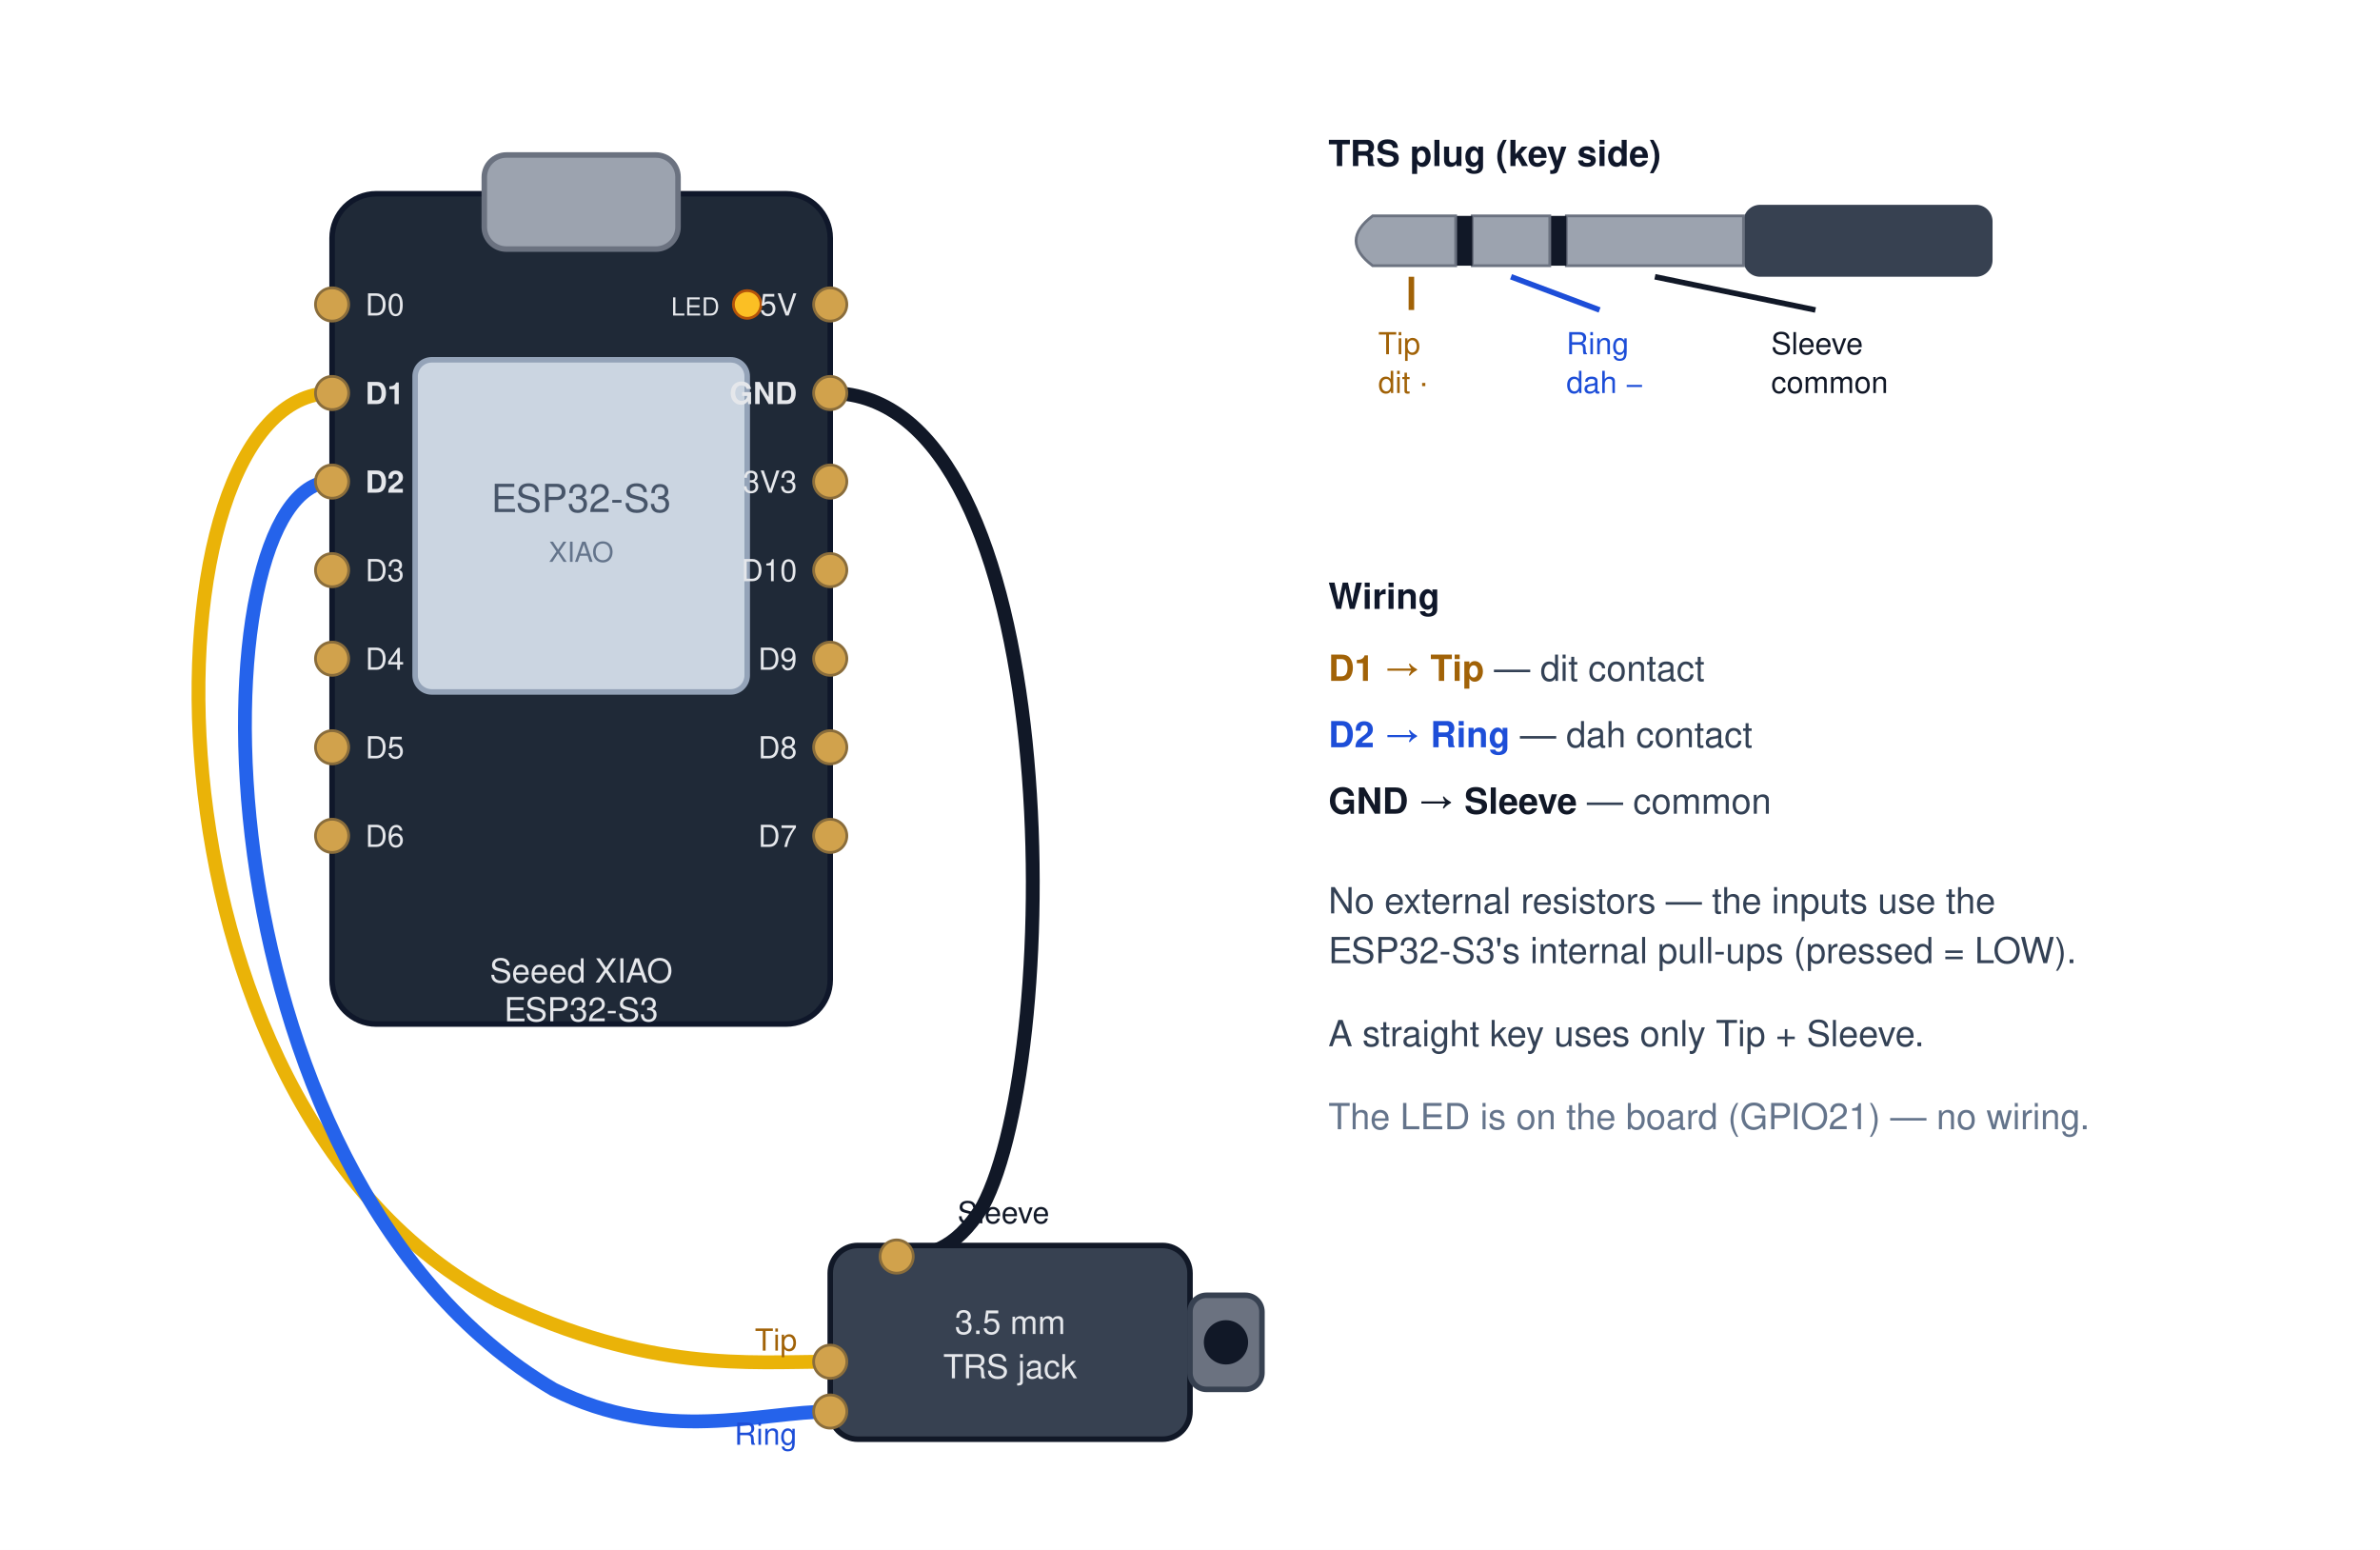
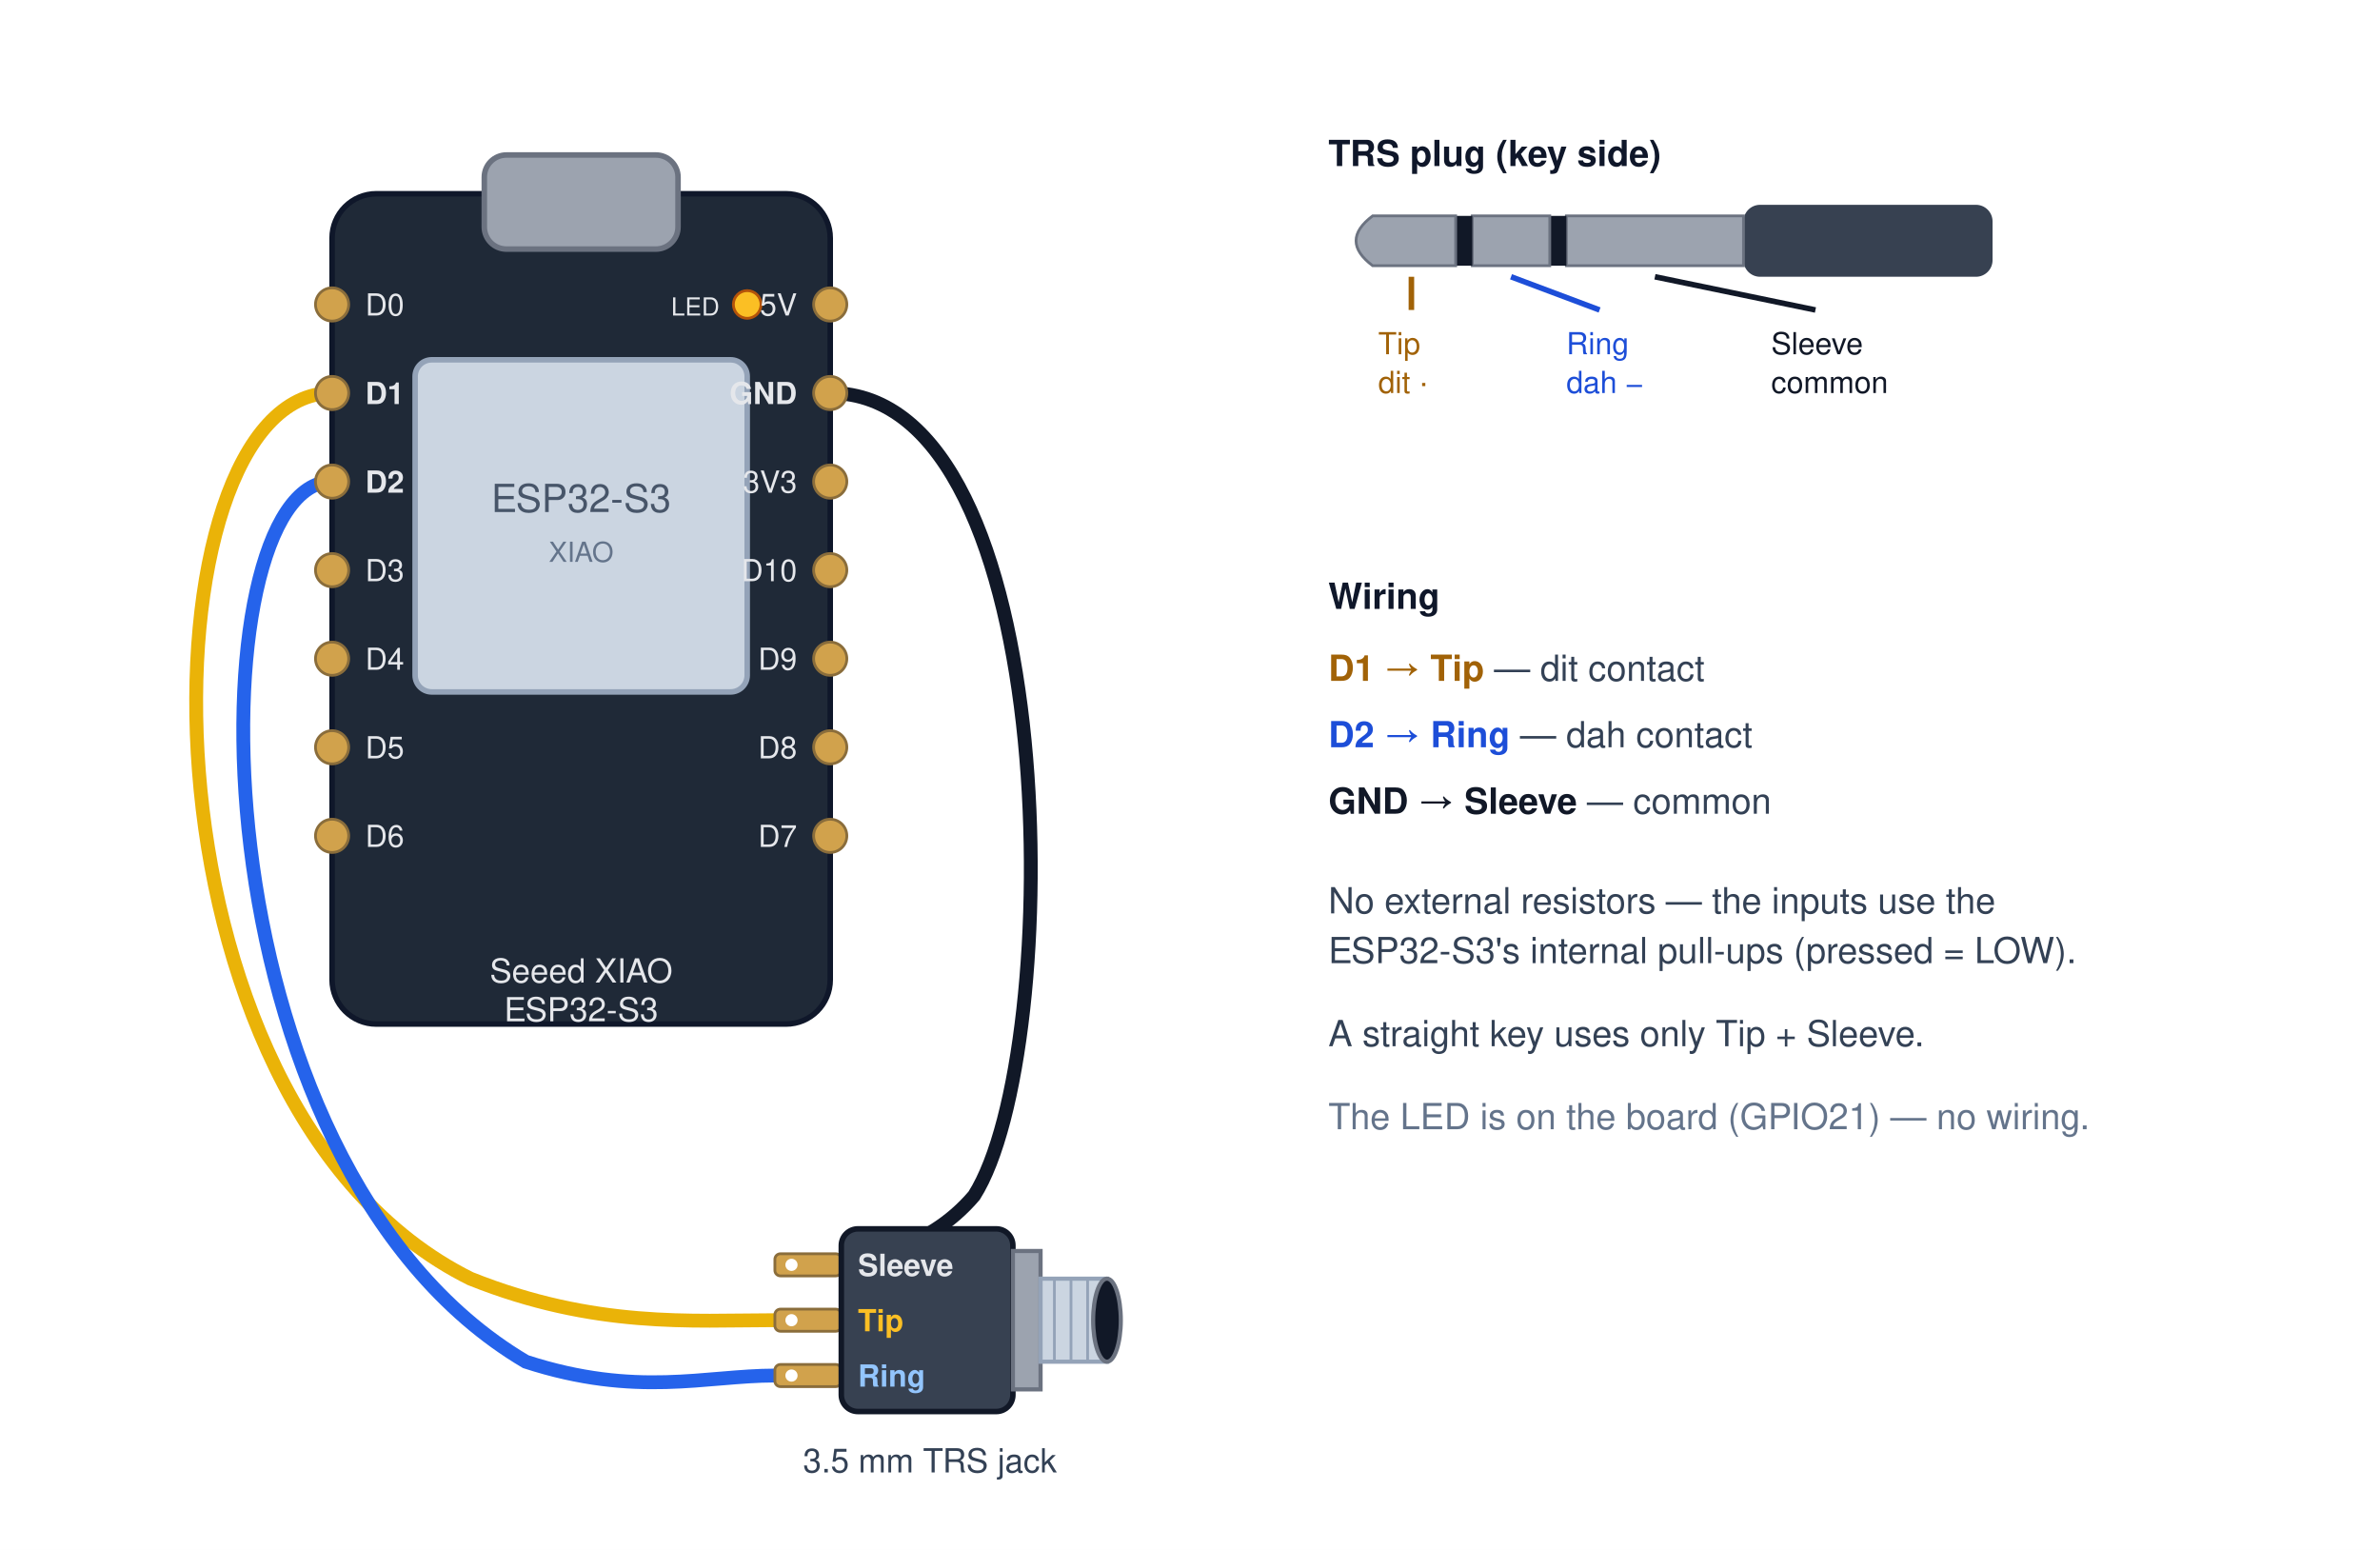
<svg xmlns="http://www.w3.org/2000/svg" width="860" height="560" viewBox="0 0 860 560" font-family="Helvetica, Arial, sans-serif">
  <rect width="860" height="560" fill="#ffffff" />
-   <path d="M 120 142 C 50 142, 45 400, 180 470 C 235 496, 270 492, 300 492" fill="none" stroke="#eab308" stroke-width="5" stroke-linecap="round" />
-   <path d="M 120 174 C 70 174, 68 424, 200 502 C 240 522, 275 510, 300 510" fill="none" stroke="#2563eb" stroke-width="5" stroke-linecap="round" />
-   <path d="M 300 142 C 385 142, 385 380, 355 436 C 345 452, 335 454, 324 454" fill="none" stroke="#111827" stroke-width="5" stroke-linecap="round" />
+   <path d="M 120 142 C 50 142, 45 400, 170 462 C 215 480, 250 477, 280 477" fill="none" stroke="#eab308" stroke-width="5" stroke-linecap="round" />
+   <path d="M 120 174 C 70 174, 68 420, 190 492 C 230 505, 255 497, 280 497" fill="none" stroke="#2563eb" stroke-width="5" stroke-linecap="round" />
+   <path d="M 300 142 C 385 142, 385 380, 352 432 C 335 452, 310 457, 284 457" fill="none" stroke="#111827" stroke-width="5" stroke-linecap="round" />
  <g transform="translate(120,70)">
    <rect x="0" y="0" width="180" height="300" rx="16" fill="#1f2937" stroke="#0f172a" stroke-width="2" />
    <rect x="55" y="-14" width="70" height="34" rx="8" fill="#9ca3af" stroke="#6b7280" stroke-width="2" />
    <rect x="30" y="60" width="120" height="120" rx="6" fill="#cbd5e1" stroke="#94a3b8" stroke-width="2" />
    <text x="90" y="115" font-size="14" fill="#475569" text-anchor="middle">ESP32-S3</text>
    <text x="90" y="133" font-size="10" fill="#64748b" text-anchor="middle">XIAO</text>
    <circle cx="150" cy="40" r="5" fill="#fbbf24" stroke="#b45309" />
    <text x="140" y="44" font-size="9" fill="#e5e7eb" text-anchor="end">LED</text>
    <text x="90" y="285" font-size="12" fill="#e5e7eb" text-anchor="middle">Seeed XIAO</text>
    <text x="90" y="285" dy="14" font-size="12" fill="#e5e7eb" text-anchor="middle">ESP32-S3</text>
    <g font-size="11" fill="#e5e7eb">
      <circle cx="0" cy="40" r="6" fill="#d1a24c" stroke="#8a6d3b" />
      <circle cx="0" cy="72" r="6" fill="#d1a24c" stroke="#8a6d3b" />
      <circle cx="0" cy="104" r="6" fill="#d1a24c" stroke="#8a6d3b" />
      <circle cx="0" cy="136" r="6" fill="#d1a24c" stroke="#8a6d3b" />
      <circle cx="0" cy="168" r="6" fill="#d1a24c" stroke="#8a6d3b" />
      <circle cx="0" cy="200" r="6" fill="#d1a24c" stroke="#8a6d3b" />
      <circle cx="0" cy="232" r="6" fill="#d1a24c" stroke="#8a6d3b" />
      <text x="12" y="44">D0</text>
      <text x="12" y="76" font-weight="bold">D1</text>
      <text x="12" y="108" font-weight="bold">D2</text>
      <text x="12" y="140">D3</text>
      <text x="12" y="172">D4</text>
      <text x="12" y="204">D5</text>
      <text x="12" y="236">D6</text>
    </g>
    <g font-size="11" fill="#e5e7eb">
      <circle cx="180" cy="40" r="6" fill="#d1a24c" stroke="#8a6d3b" />
      <circle cx="180" cy="72" r="6" fill="#d1a24c" stroke="#8a6d3b" />
      <circle cx="180" cy="104" r="6" fill="#d1a24c" stroke="#8a6d3b" />
      <circle cx="180" cy="136" r="6" fill="#d1a24c" stroke="#8a6d3b" />
      <circle cx="180" cy="168" r="6" fill="#d1a24c" stroke="#8a6d3b" />
      <circle cx="180" cy="200" r="6" fill="#d1a24c" stroke="#8a6d3b" />
      <circle cx="180" cy="232" r="6" fill="#d1a24c" stroke="#8a6d3b" />
      <text x="168" y="44" text-anchor="end">5V</text>
      <text x="168" y="76" text-anchor="end" font-weight="bold">GND</text>
      <text x="168" y="108" text-anchor="end">3V3</text>
      <text x="168" y="140" text-anchor="end">D10</text>
      <text x="168" y="172" text-anchor="end">D9</text>
      <text x="168" y="204" text-anchor="end">D8</text>
      <text x="168" y="236" text-anchor="end">D7</text>
    </g>
  </g>
-   <g transform="translate(300,430)">
-     <rect x="0" y="20" width="130" height="70" rx="10" fill="#374151" stroke="#111827" stroke-width="2" />
-     <rect x="130" y="38" width="26" height="34" rx="6" fill="#6b7280" stroke="#374151" stroke-width="2" />
-     <circle cx="143" cy="55" r="8" fill="#111827" />
-     <text x="65" y="52" font-size="12" fill="#e5e7eb" text-anchor="middle">3.5 mm</text>
-     <text x="65" y="68" font-size="12" fill="#e5e7eb" text-anchor="middle">TRS jack</text>
-     <circle cx="0" cy="62" r="6" fill="#d1a24c" stroke="#8a6d3b" />
-     <circle cx="0" cy="80" r="6" fill="#d1a24c" stroke="#8a6d3b" />
-     <circle cx="24" cy="24" r="6" fill="#d1a24c" stroke="#8a6d3b" />
-     <text x="-12" y="58" font-size="11" fill="#a16207" text-anchor="end">Tip</text>
-     <text x="-12" y="92" font-size="11" fill="#1d4ed8" text-anchor="end">Ring</text>
-     <text x="46" y="12" font-size="11" fill="#111827">Sleeve</text>
+   <g transform="translate(302,440)">
+     <g stroke="#8a6d3b" fill="#d1a24c">
+       <rect x="-22" y="13" width="24" height="8" rx="2" />
+       <rect x="-22" y="33" width="24" height="8" rx="2" />
+       <rect x="-22" y="53" width="24" height="8" rx="2" />
+     </g>
+     <circle cx="-16" cy="17" r="2.2" fill="#ffffff" stroke="none" />
+     <circle cx="-16" cy="37" r="2.2" fill="#ffffff" stroke="none" />
+     <circle cx="-16" cy="57" r="2.2" fill="#ffffff" stroke="none" />
+     <rect x="2" y="4" width="62" height="66" rx="6" fill="#374151" stroke="#111827" stroke-width="2" />
+     <g font-size="11" font-weight="bold">
+       <text x="8" y="21" fill="#e5e7eb">Sleeve</text>
+       <text x="8" y="41" fill="#fbbf24">Tip</text>
+       <text x="8" y="61" fill="#93c5fd">Ring</text>
+     </g>
+     <rect x="64" y="12" width="10" height="50" fill="#9ca3af" stroke="#6b7280" stroke-width="1.5" />
+     <rect x="74" y="22" width="24" height="30" fill="#cbd5e1" stroke="#94a3b8" stroke-width="1.5" />
+     <line x1="79" y1="22" x2="79" y2="52" stroke="#94a3b8" stroke-width="1" />
+     <line x1="85" y1="22" x2="85" y2="52" stroke="#94a3b8" stroke-width="1" />
+     <line x1="91" y1="22" x2="91" y2="52" stroke="#94a3b8" stroke-width="1" />
+     <ellipse cx="98" cy="37" rx="5" ry="15" fill="#111827" stroke="#6b7280" stroke-width="1.5" />
+     <text x="34" y="92" font-size="12" fill="#334155" text-anchor="middle">3.5 mm TRS jack</text>
  </g>
  <g transform="translate(480,60)">
    <text x="0" y="0" font-size="13" fill="#0f172a" font-weight="bold">TRS plug (key side)</text>
    <rect x="150" y="14" width="90" height="26" rx="6" fill="#374151" />
    <rect x="86" y="18" width="64" height="18" fill="#9ca3af" stroke="#6b7280" />
    <rect x="80" y="18" width="6" height="18" fill="#111827" />
    <rect x="52" y="18" width="28" height="18" fill="#9ca3af" stroke="#6b7280" />
    <rect x="46" y="18" width="6" height="18" fill="#111827" />
    <path d="M 16 18 L 46 18 L 46 36 L 16 36 Q 4 27 16 18 Z" fill="#9ca3af" stroke="#6b7280" />
    <line x1="30" y1="40" x2="30" y2="52" stroke="#a16207" stroke-width="2" />
    <line x1="66" y1="40" x2="98" y2="52" stroke="#1d4ed8" stroke-width="2" />
    <line x1="118" y1="40" x2="176" y2="52" stroke="#111827" stroke-width="2" />
    <g font-size="11">
      <text x="18" y="68" fill="#a16207">Tip</text>
      <text x="18" y="82" fill="#a16207">dit ·</text>
      <text x="86" y="68" fill="#1d4ed8">Ring</text>
      <text x="86" y="82" fill="#1d4ed8">dah −</text>
      <text x="160" y="68" fill="#111827">Sleeve</text>
      <text x="160" y="82" fill="#111827">common</text>
    </g>
  </g>
  <g font-size="13" fill="#334155" transform="translate(480,220)">
    <text y="0" font-weight="bold" fill="#0f172a">Wiring</text>
    <text y="26">
      <tspan fill="#a16207" font-weight="bold">D1 → Tip</tspan> — dit contact</text>
    <text y="50">
      <tspan fill="#1d4ed8" font-weight="bold">D2 → Ring</tspan> — dah contact</text>
    <text y="74">
      <tspan fill="#111827" font-weight="bold">GND → Sleeve</tspan> — common</text>
    <text y="110">No external resistors — the inputs use the</text>
    <text y="128">ESP32-S3's internal pull-ups (pressed = LOW).</text>
    <text y="158">A straight key uses only Tip + Sleeve.</text>
    <text y="188" fill="#64748b">The LED is on the board (GPIO21) — no wiring.</text>
  </g>
</svg>
